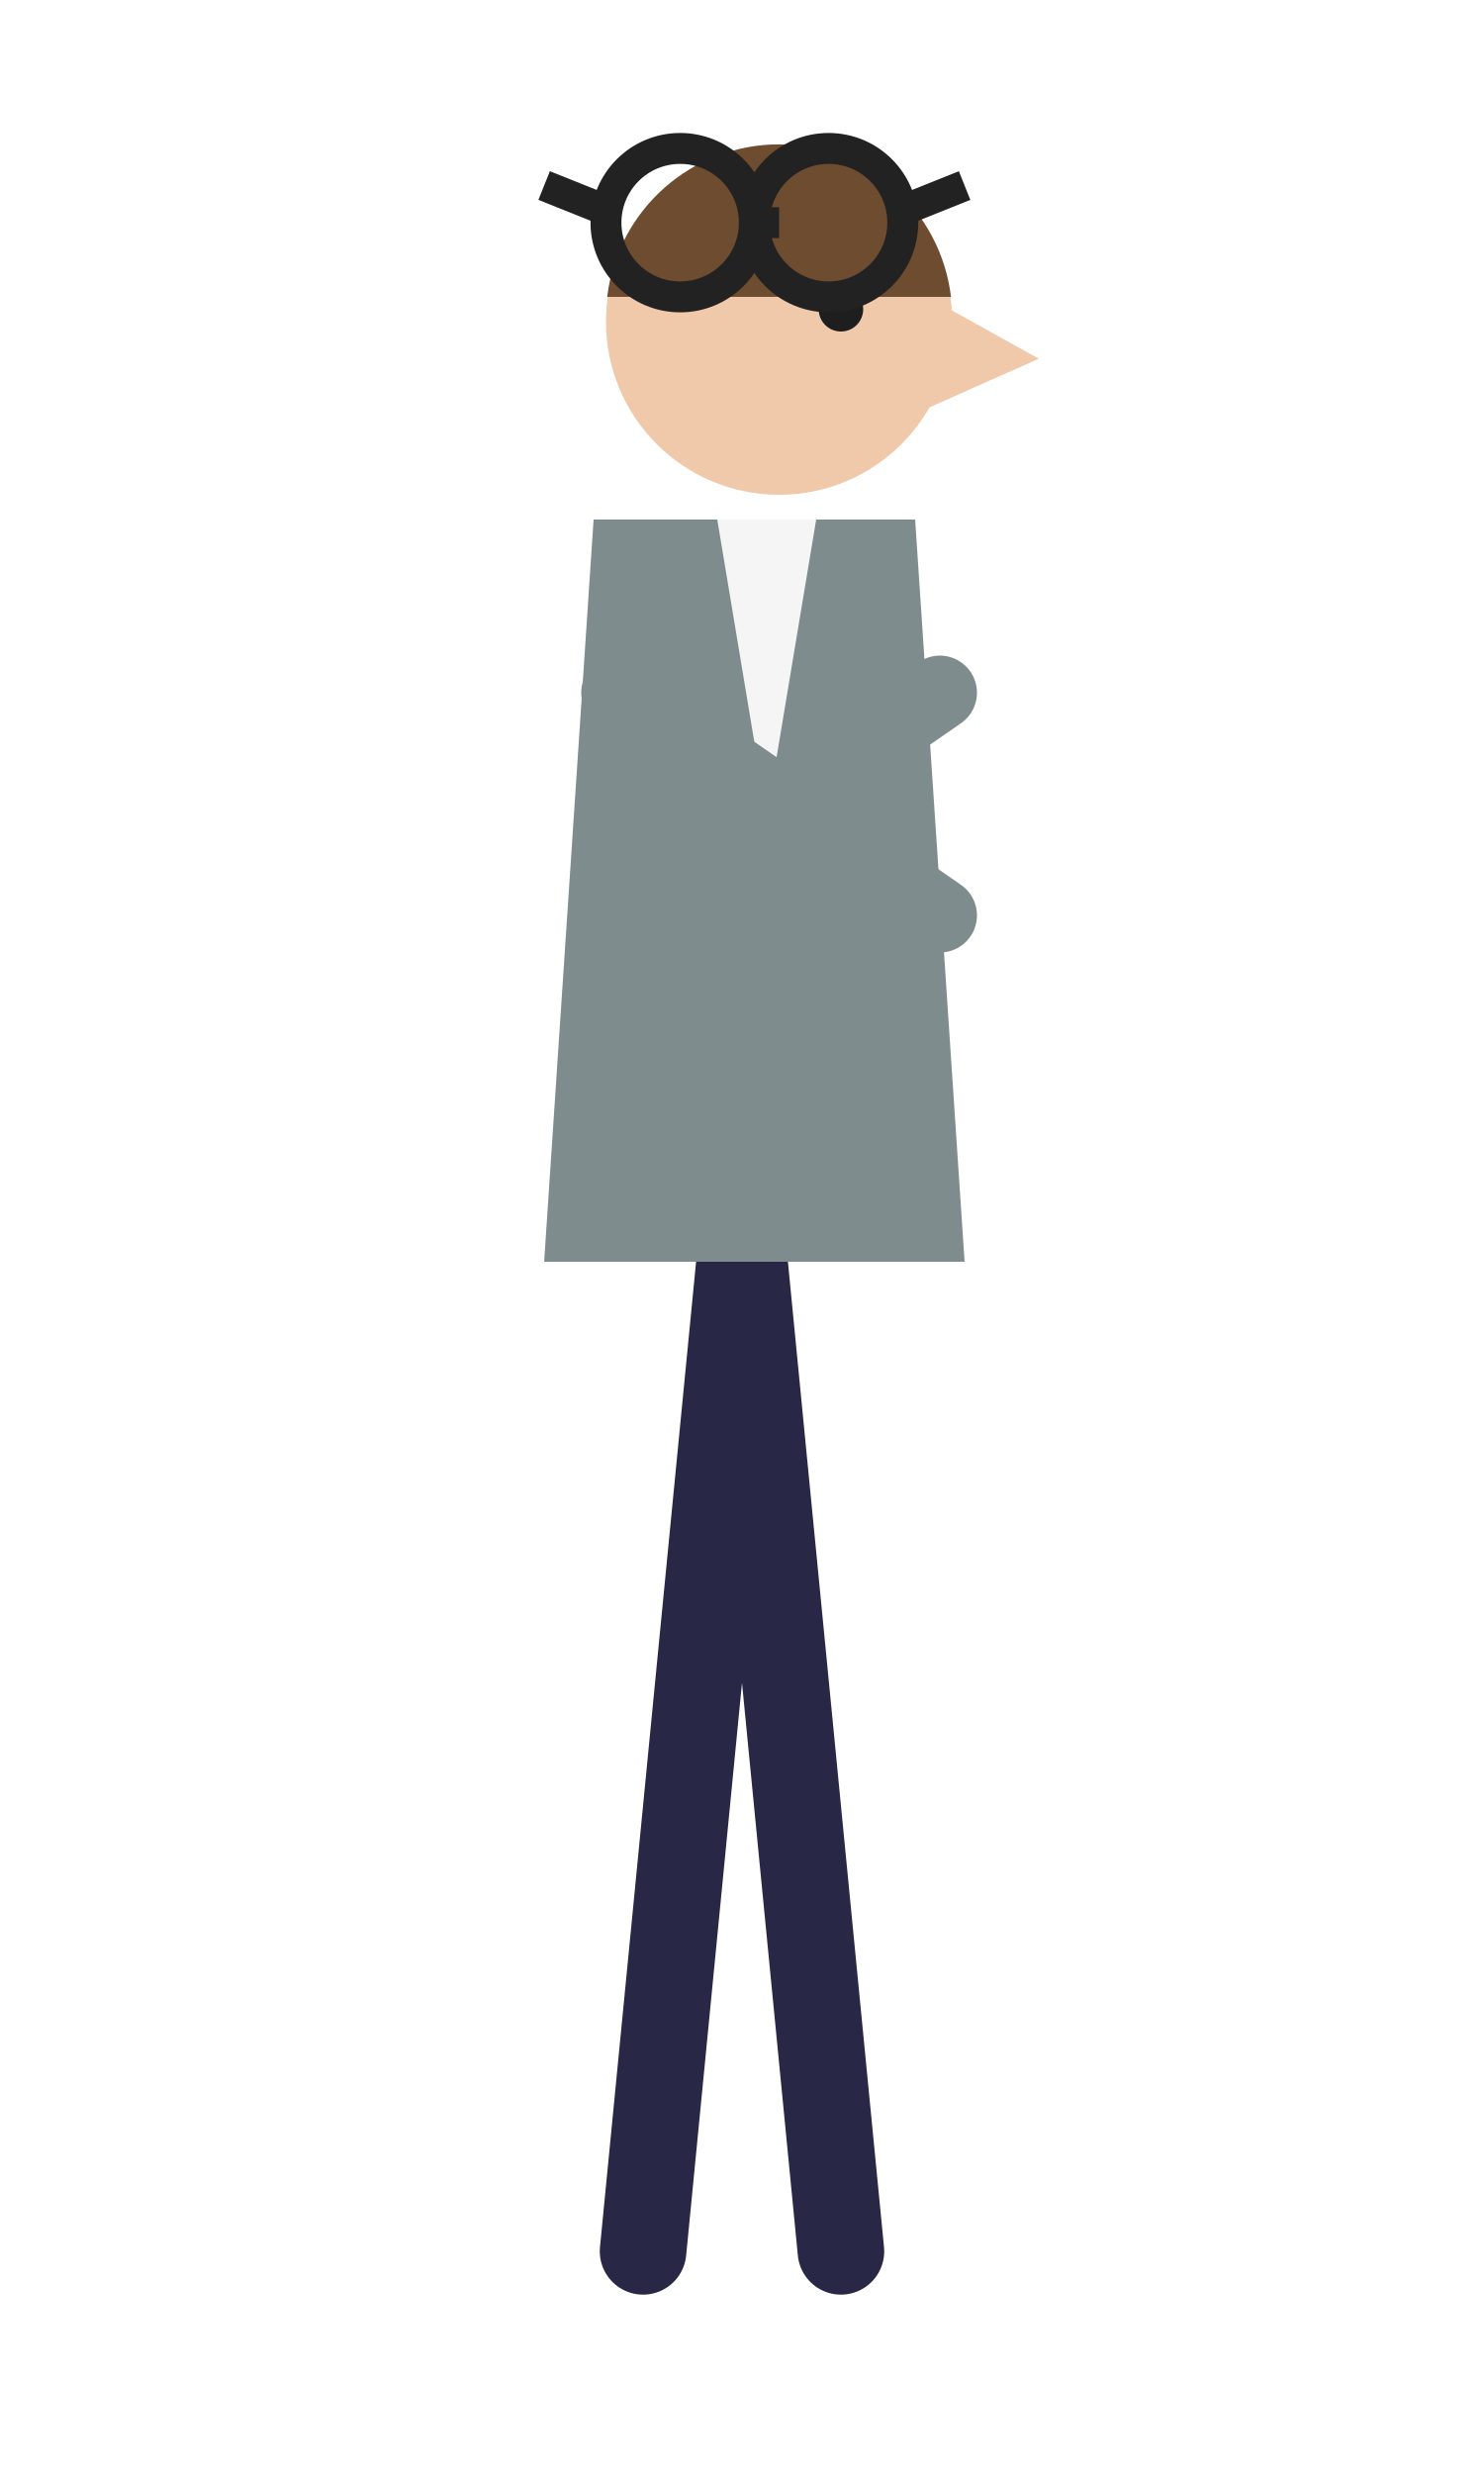
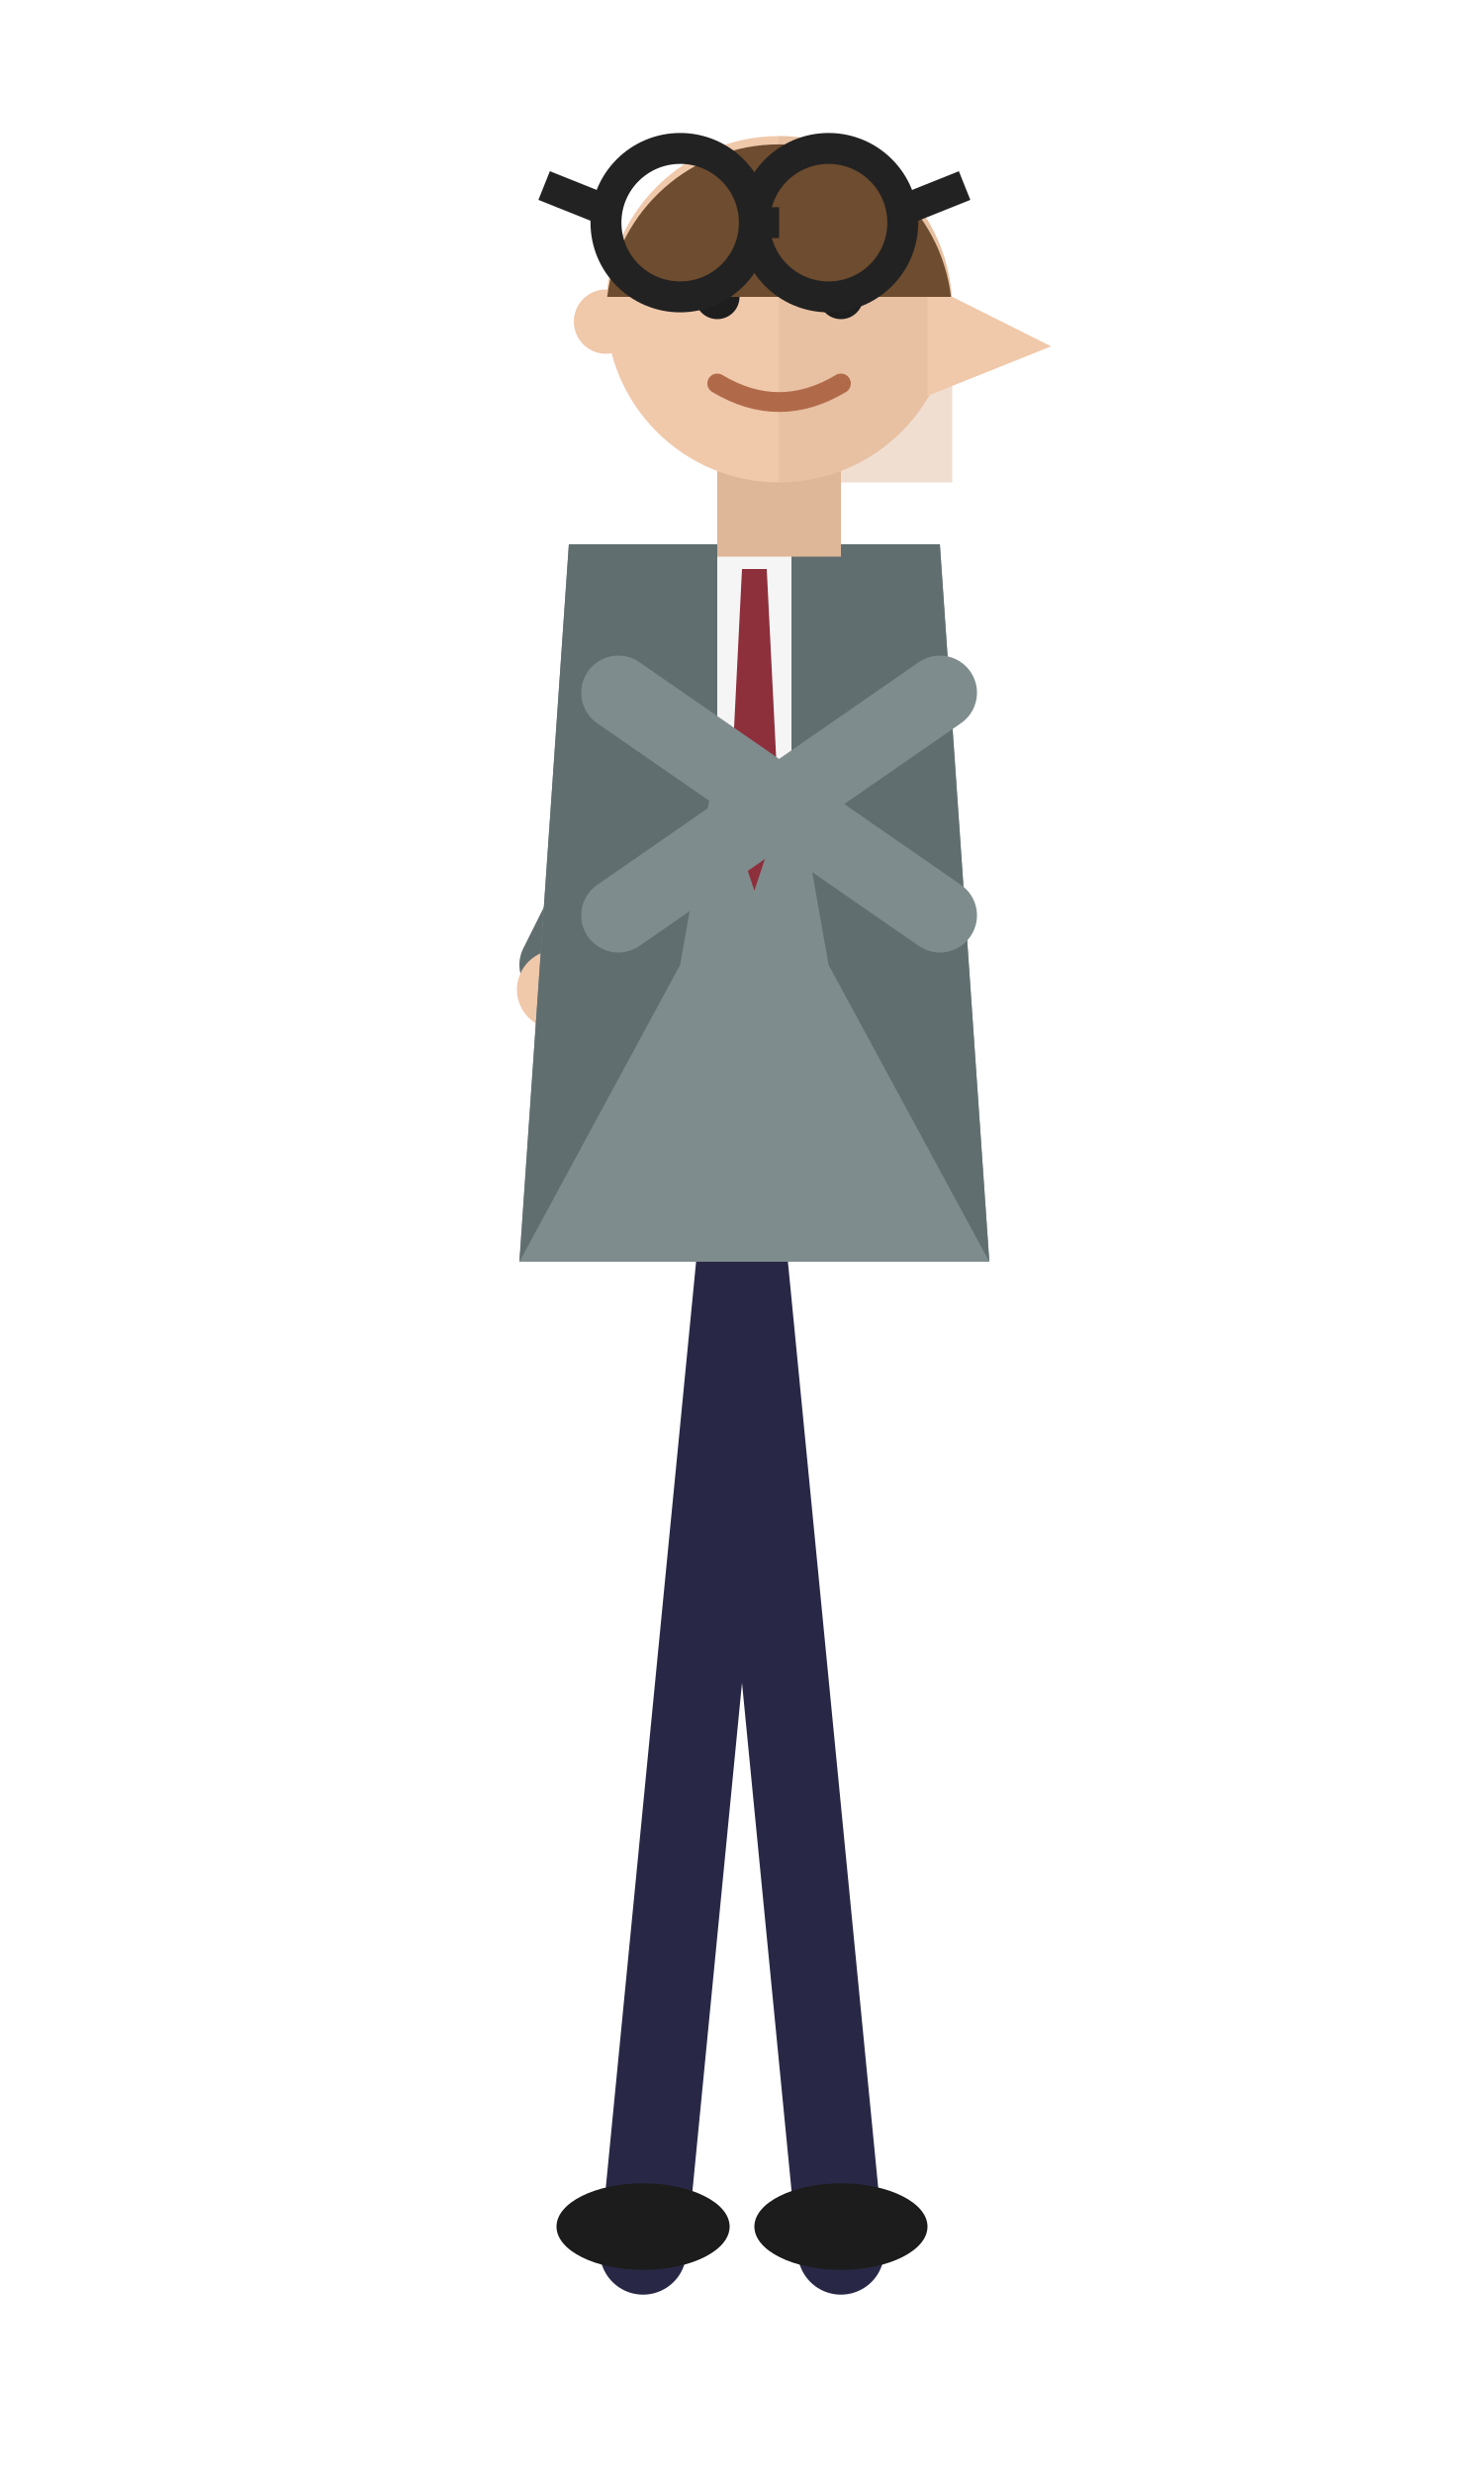
<svg xmlns="http://www.w3.org/2000/svg" viewBox="0 0 120 200" width="120" height="200">
  <g stroke="#282846" stroke-width="7" stroke-linecap="round" fill="none">
    <path d="M60 100 L68 182 M60 100 L52 182" />
  </g>
-   <path d="M48 42 L74 42 L78 102 L44 102 Z" fill="#7f8c8d" />
-   <path d="M58 42 L66 42 L62 66 Z" fill="#f5f5f5" />
+   <ellipse cx="68" cy="180" rx="7" ry="3.5" fill="#1c1c1c" />
+   <ellipse cx="52" cy="180" rx="7" ry="3.5" fill="#1c1c1c" />
+   <g stroke="#616e6f" stroke-width="6" stroke-linecap="round" fill="none">
+     <path d="M57 54 L45 78" />
+   </g>
+   <circle cx="45" cy="80" r="3.2" fill="#f0c8aa" />
+   <path d="M46 44 L76 44 L80 102 L42 102 Z" fill="#7f8c8d" />
+   <path d="M46 44 L61 44 L55 78 L42 102 L46 44 Z" fill="#616e6f" />
+   <path d="M76 44 L61 44 L67 78 L80 102 L76 44 Z" fill="#616e6f" />
+   <path d="M58 44 L64 44 L64 62 L61 68 L58 62 Z" fill="#f5f5f5" />
+   <path d="M60 46 L62 46 L63 66 L61 72 L59 66 Z" fill="#8e2f3c" />
  <g stroke="#7f8c8d" stroke-width="6" stroke-linecap="round" fill="none">
    <path d="M50 56 L76 74 M50 74 L76 56" />
  </g>
-   <circle cx="63" cy="26" r="14" fill="#f0c8aa" />
-   <path d="M75 24 L84 29 L75 33 Z" fill="#f0c8aa" />
+   <rect x="58" y="36" width="10" height="9" fill="#deb698" />
+   <circle cx="63" cy="25" r="14" fill="#f0c8aa" />
+   <path d="M63 11 A14 14 0 0 1 77 25 L77 39 L63 39 Z" fill="#deb698" opacity="0.45" />
+   <circle cx="49" cy="26" r="2.6" fill="#f0c8aa" />
+   <path d="M75 23 L85 28 L75 32 Z" fill="#f0c8aa" />
+   <circle cx="58" cy="24" r="1.8" fill="#1e1e1e" />
+   <circle cx="68" cy="24" r="1.8" fill="#1e1e1e" />
+   <path d="M55 20 L61 20 M65 20 L71 20" stroke="#6d4c2f" stroke-width="1.6" stroke-linecap="round" />
+   <path d="M58 31 Q63 34 68 31" stroke="#b06a4a" stroke-width="1.6" fill="none" stroke-linecap="round" />
  <path d="M49.1 24 A14 14 0 0 1 76.9 24 Z" fill="#6d4c2f" />
-   <circle cx="68" cy="25" r="1.8" fill="#1e1e1e" />
  <g stroke="#222" stroke-width="2.5" fill="none">
    <circle cx="55" cy="18" r="6" />
    <circle cx="67" cy="18" r="6" />
    <path d="M61 18 L63 18 M49 17 L44 15 M73 17 L78 15" />
  </g>
</svg>
